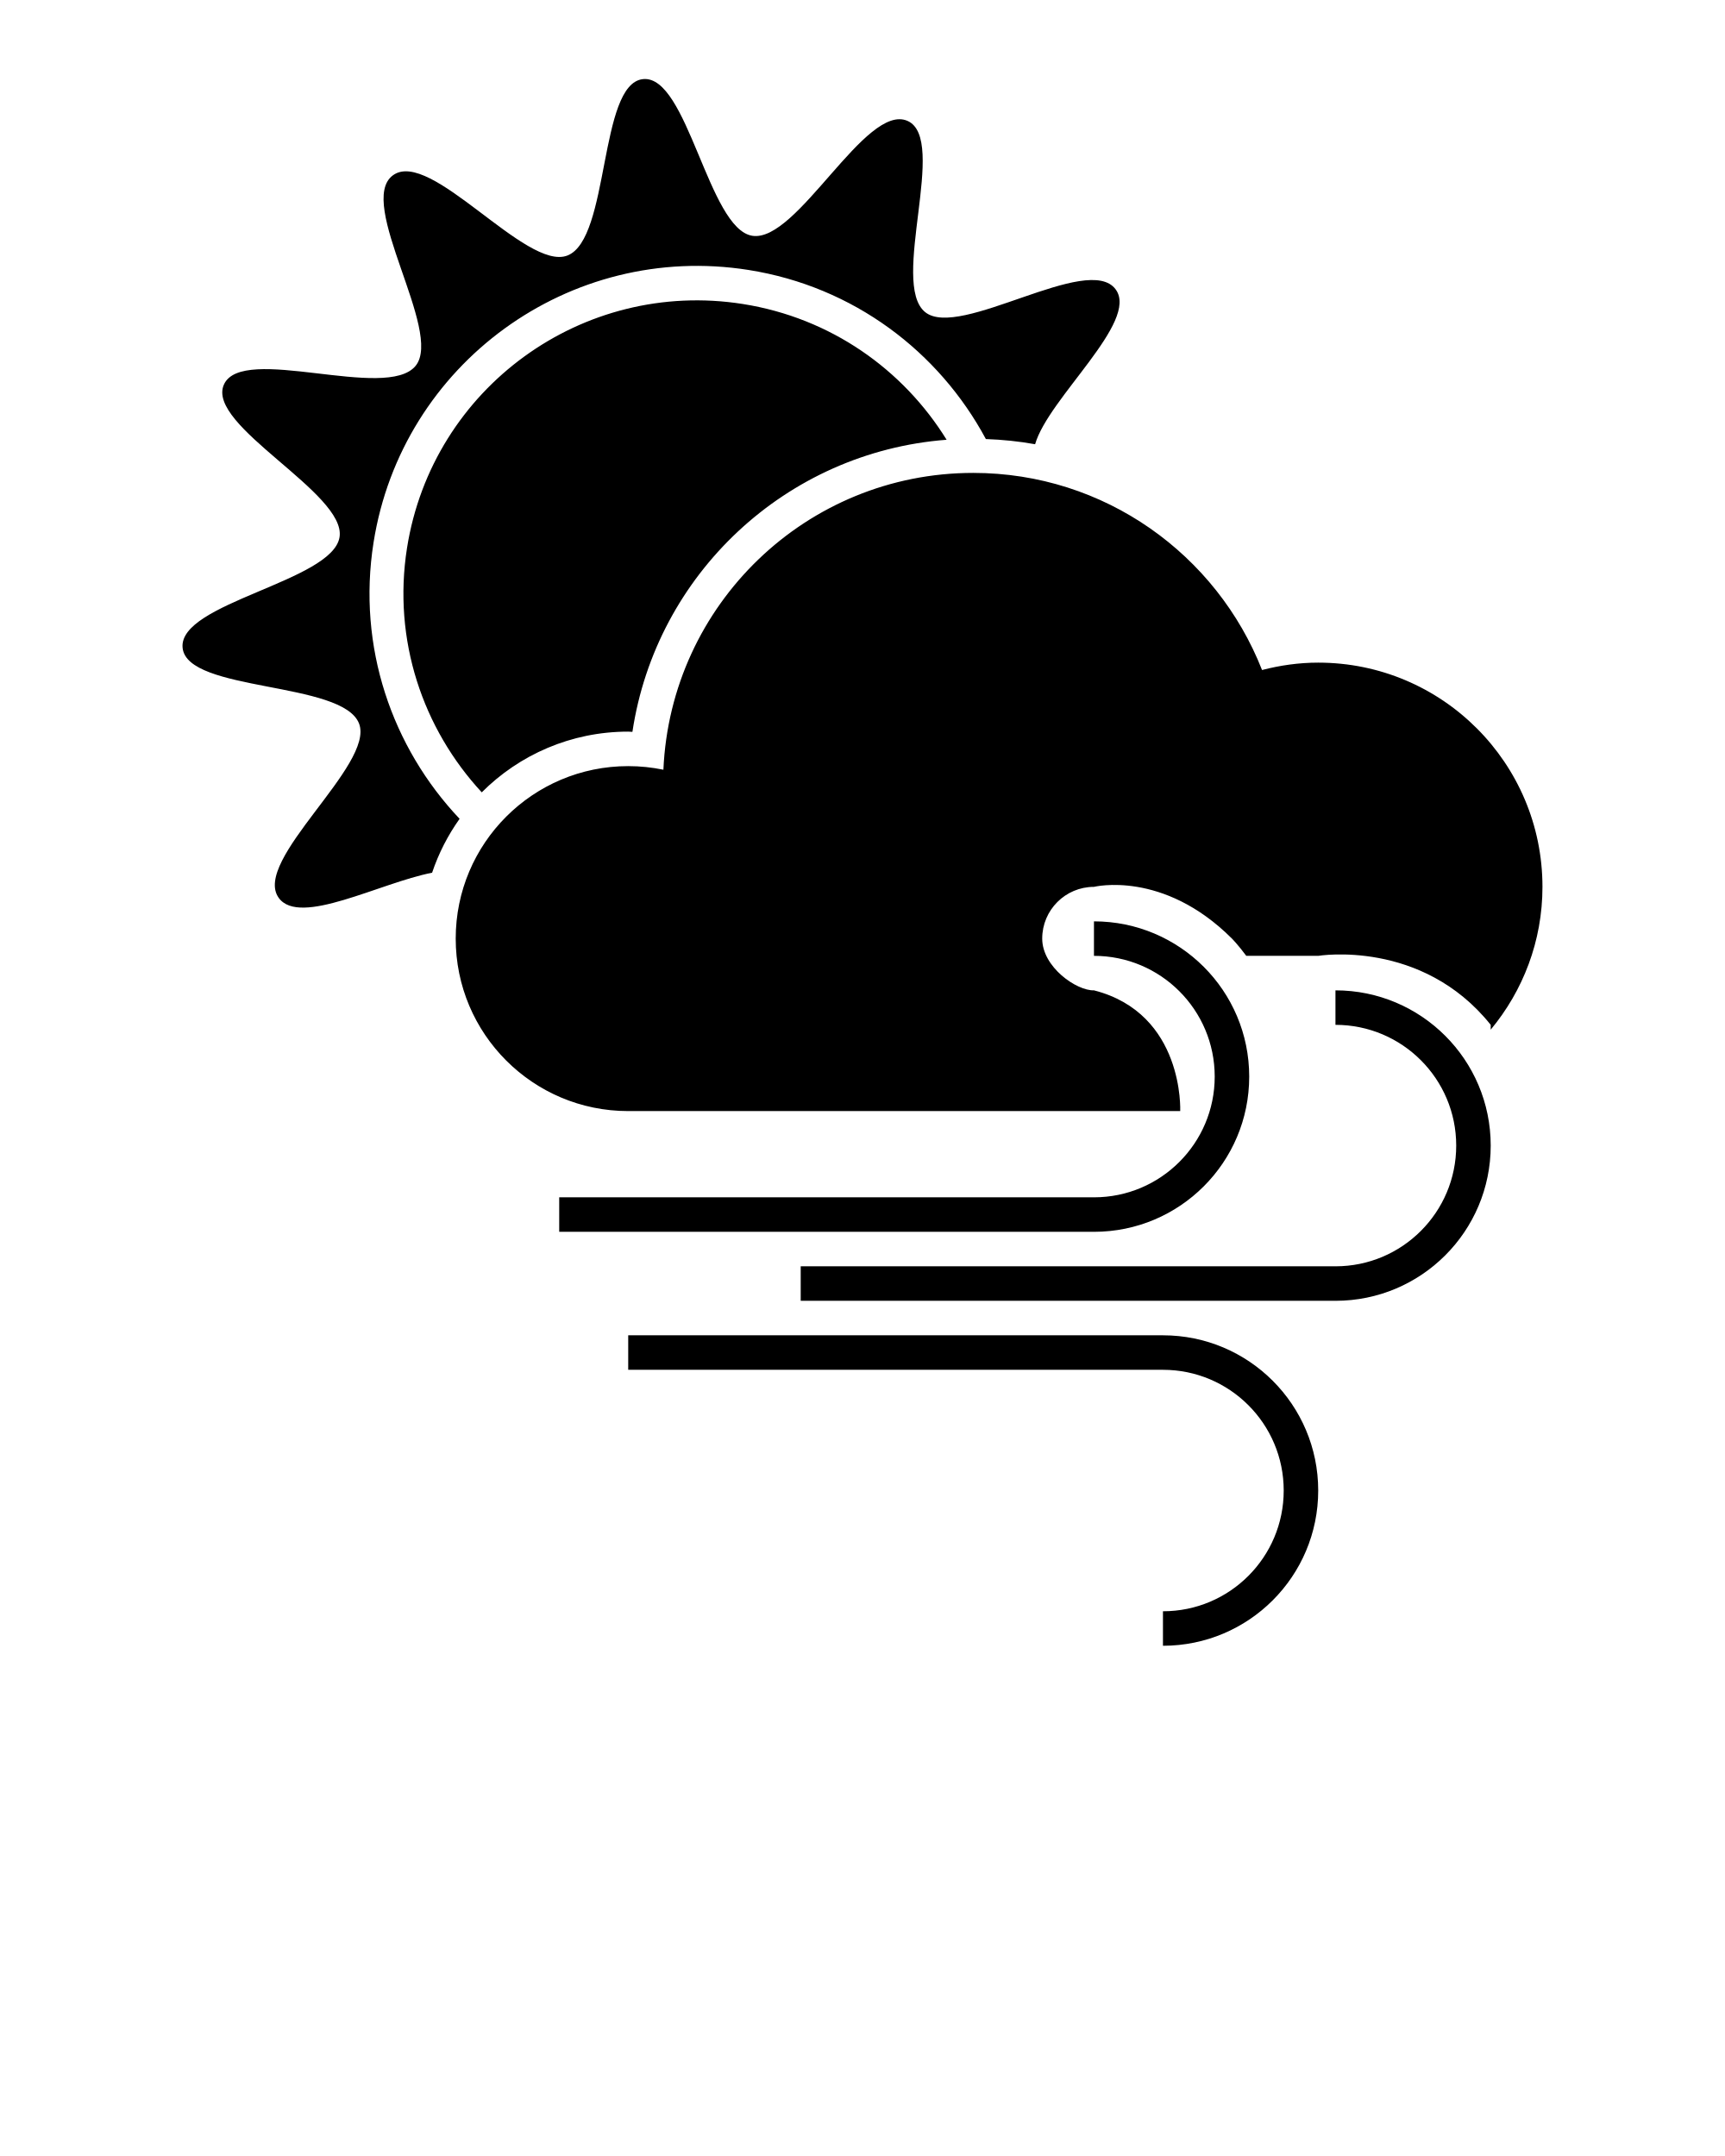
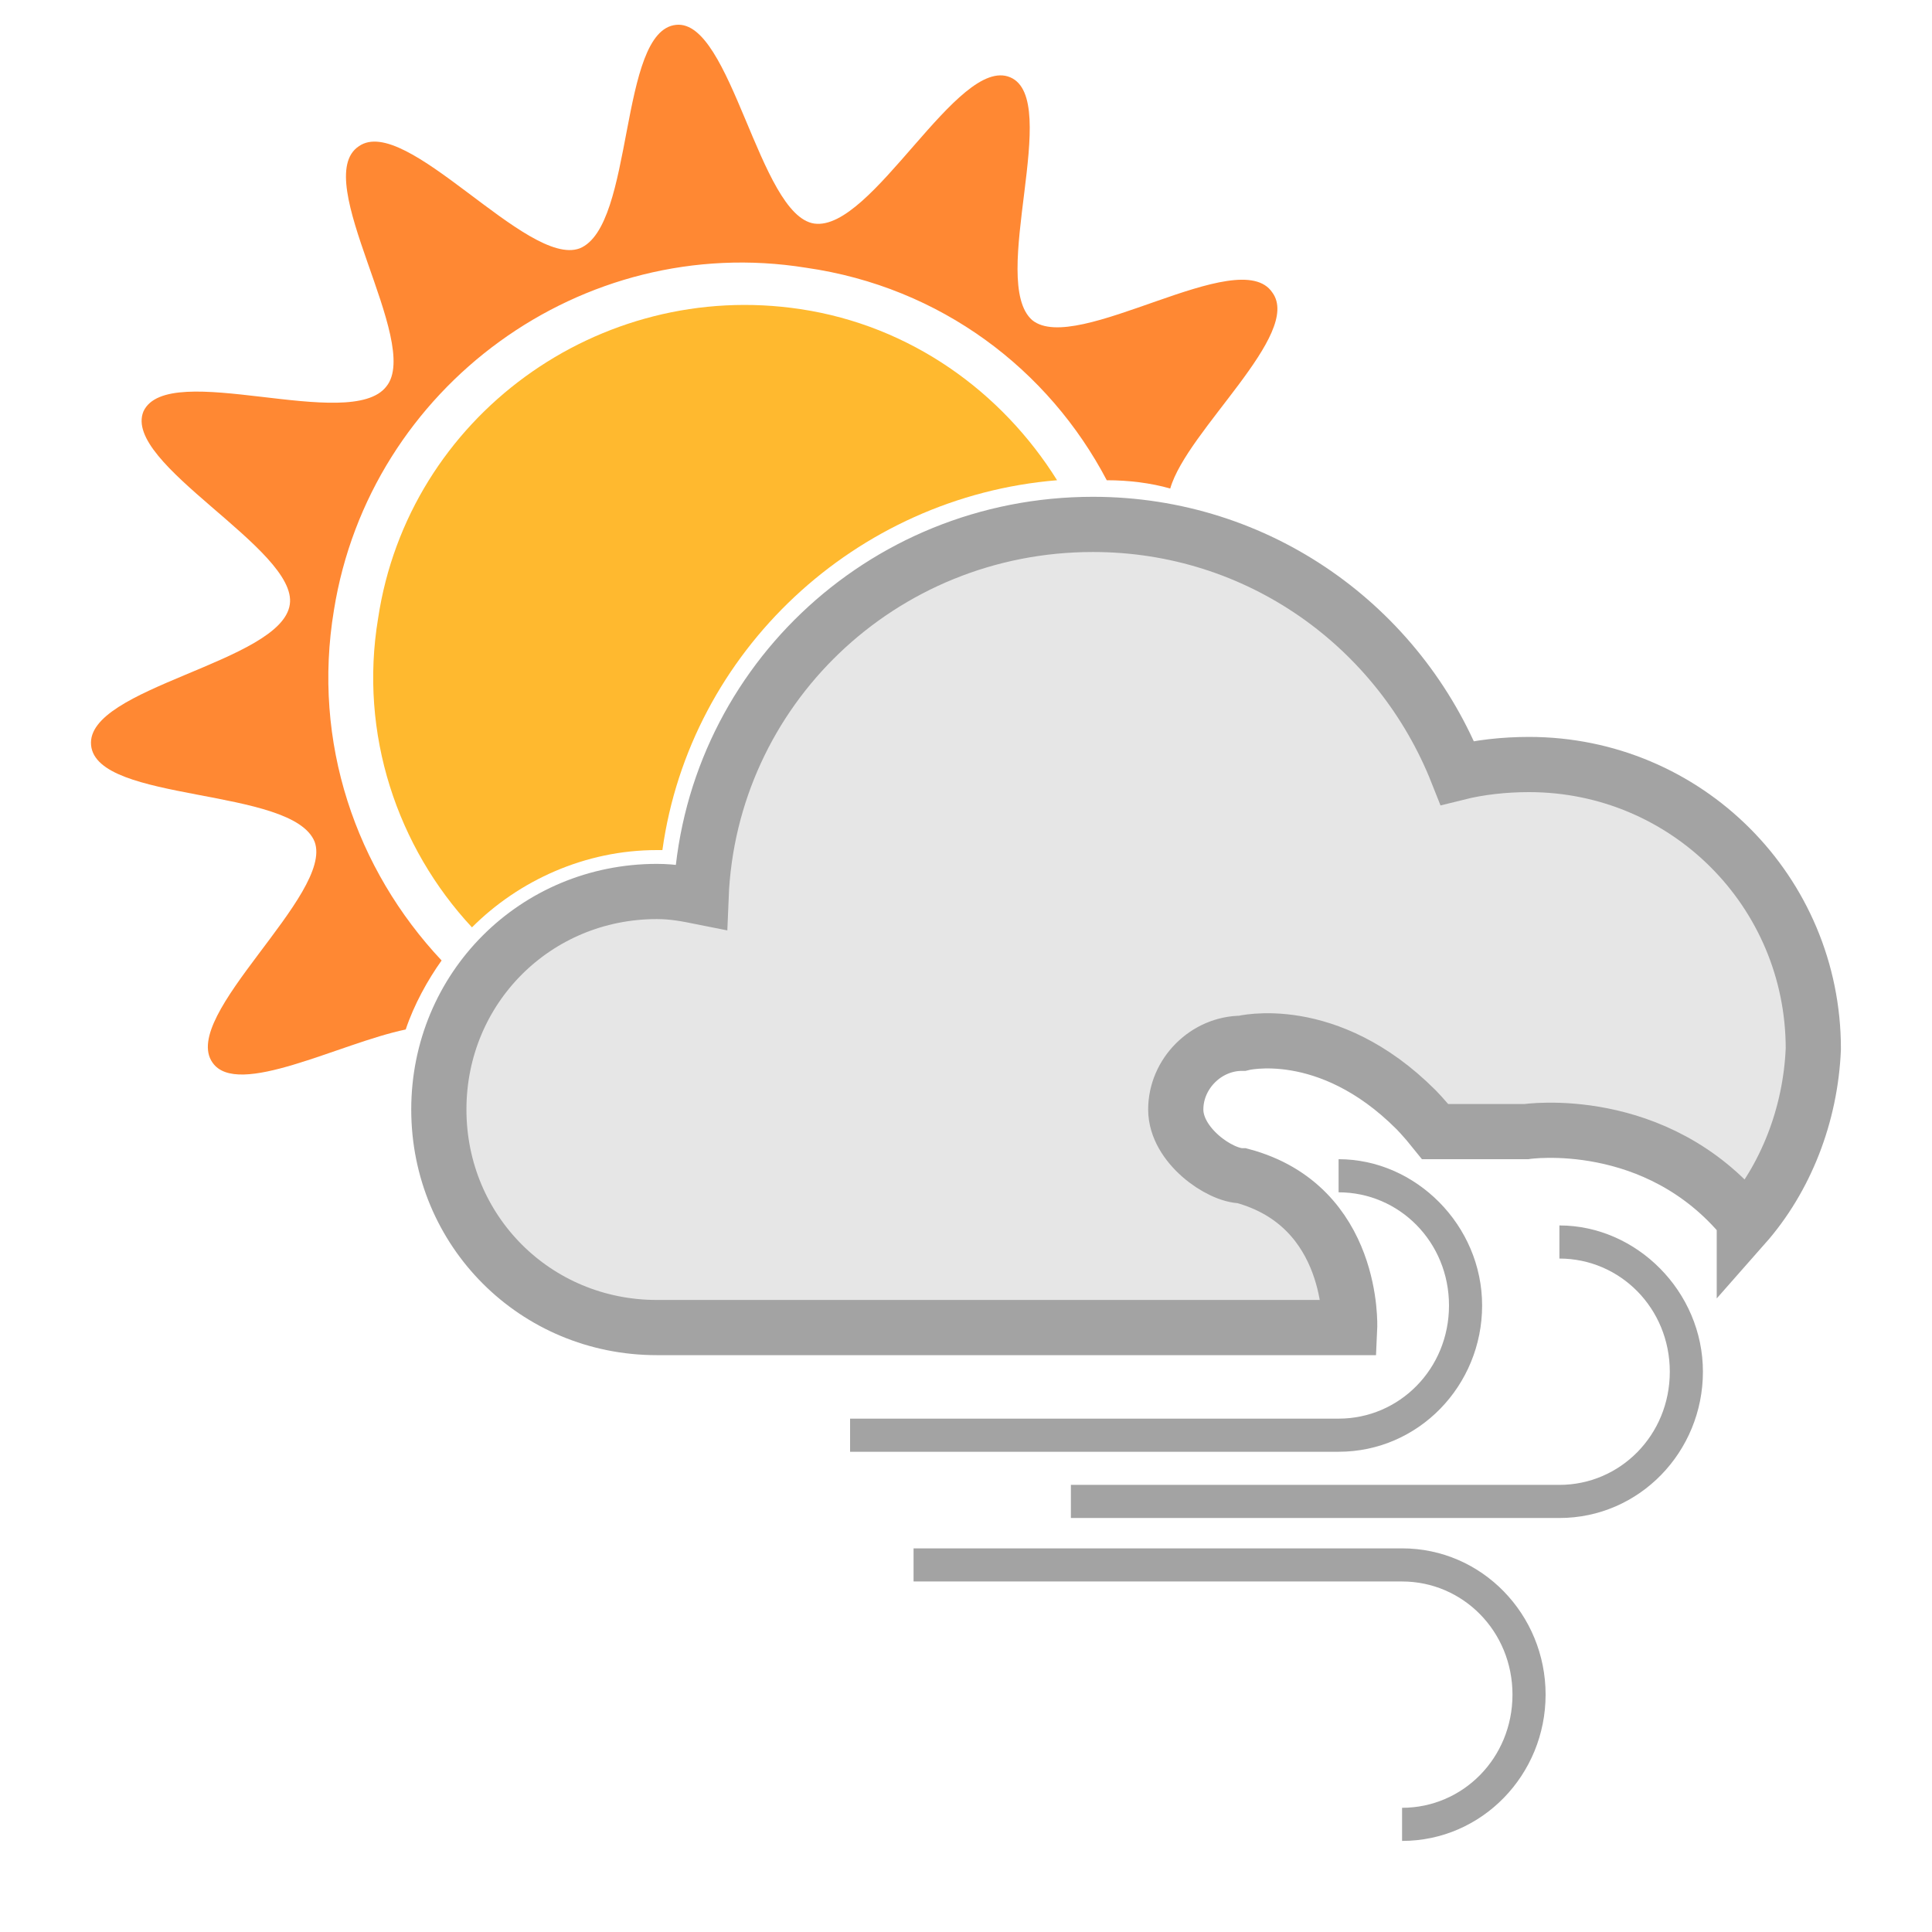
- <svg xmlns="http://www.w3.org/2000/svg" version="1.1" x="0px" y="0px" viewBox="0 0 100 125" enable-background="new 0 0 100 100" xml:space="preserve">
-   <path fill-rule="evenodd" clip-rule="evenodd" fill="#000000" d="M86.418,59.698v-0.28c-4-5-10-4-10-4h-4.17  c-0.469-0.635-0.83-1-0.83-1c-4-4-8-3-8-3c-1.656,0-3,1.343-3,3c0,1.656,2,3.031,3,3c5.25,1.344,5,7,5,7h-32  c-5.523,0-10-4.478-10-10c0-5.524,4.477-10,10-10c0.699,0,1.381,0.073,2.04,0.209c0.417-9.571,8.286-17.209,17.96-17.209  c7.619,0,14.117,4.741,16.744,11.428c1.043-0.27,2.129-0.428,3.256-0.428c7.18,0,13,5.82,13,13  C89.418,54.57,88.285,57.45,86.418,59.698z M43.062,17.625c5.099,0.806,9.298,3.802,11.814,7.871  c-9.325,0.713-16.843,7.812-18.214,16.935c-0.083-0.002-0.162-0.013-0.245-0.013c-3.316,0-6.317,1.345-8.489,3.52  c-3.414-3.687-5.177-8.827-4.332-14.174C25.064,22.489,33.779,16.159,43.062,17.625z M57.152,25.455  c-2.714-5.056-7.658-8.839-13.764-9.804c-10.365-1.639-20.095,5.436-21.733,15.801c-0.958,6.058,1.076,11.886,4.988,16.021  c-0.675,0.949-1.215,1.998-1.594,3.125c-3.034,0.591-7.672,3.135-8.888,1.462c-1.58-2.173,5.576-7.715,4.654-10.109  c-0.953-2.477-9.959-1.81-10.229-4.388c-0.273-2.615,8.69-3.843,9.098-6.423c0.404-2.553-7.754-6.458-6.706-8.838  c1.056-2.397,9.43,0.988,11.118-1.095c1.614-1.99-3.485-9.468-1.314-11.046c2.172-1.579,7.714,5.576,10.107,4.655  c2.475-0.952,1.808-9.96,4.386-10.229c2.587-0.271,3.786,8.688,6.34,9.084c2.608,0.405,6.568-7.737,8.998-6.66  c2.369,1.052-1.043,9.414,1.018,11.084c1.992,1.614,9.47-3.484,11.049-1.312c1.361,1.872-3.908,6.302-4.674,8.973  C59.077,25.587,58.123,25.49,57.152,25.455z M70.418,62.418c0-3.866-3.134-7-7-7c0-1,0-1,0-2c4.971,0,9,4.029,9,9s-4.029,9-9,9h-31  v-2h31C67.284,69.418,70.418,66.284,70.418,62.418z M76.418,86.418c0,4.971-4.029,9-9,9c0-1,0-1,0-2c3.866,0,7-3.134,7-7  s-3.134-7-7-7h-31v-2h31C72.389,77.418,76.418,81.447,76.418,86.418z M46.418,73.418h31c3.866,0,7-3.134,7-7s-3.134-7-7-7  c0-1,0-1,0-2c4.971,0,9,4.029,9,9s-4.029,9-9,9h-31V73.418z" />
+ <svg xmlns="http://www.w3.org/2000/svg" version="1.1" id="Layer_1" x="0px" y="0px" viewBox="0 0 70 70" style="enable-background:new 0 0 70 70;" xml:space="preserve">
+   <style type="text/css">
+ 	.st0{fill-rule:evenodd;clip-rule:evenodd;fill:#E6E6E6;stroke:#A3A3A3;stroke-width:2;stroke-miterlimit:10;}
+ 	.st1{fill-rule:evenodd;clip-rule:evenodd;fill:#FFB92F;}
+ 	.st2{fill-rule:evenodd;clip-rule:evenodd;fill:#A3A3A3;}
+ 	.st3{fill-rule:evenodd;clip-rule:evenodd;fill:#FF8833;}
+ </style>
+   <path class="st0" d="M63.2,44.4v-0.2c-3.2-3.9-7.9-3.2-7.9-3.2h-3.3c-0.4-0.5-0.7-0.8-0.7-0.8c-3.2-3.2-6.3-2.4-6.3-2.4  c-1.3,0-2.4,1.1-2.4,2.4c0,1.3,1.6,2.4,2.4,2.4c4.1,1.1,3.9,5.5,3.9,5.5H23.8c-4.4,0-7.9-3.5-7.9-7.9c0-4.4,3.5-7.9,7.9-7.9  c0.6,0,1.1,0.1,1.6,0.2C25.7,25,31.9,19,39.6,19c6,0,11.1,3.7,13.2,9c0.8-0.2,1.7-0.3,2.6-0.3c5.7,0,10.3,4.6,10.3,10.3  C65.6,40.4,64.7,42.7,63.2,44.4z" />
+   <path class="st1" d="M29,11.2c4,0.6,7.3,3,9.3,6.2C31,18,25,23.6,24,30.8c-0.1,0-0.1,0-0.2,0c-2.6,0-5,1.1-6.7,2.8  c-2.7-2.9-4.1-7-3.4-11.2C14.8,15.1,21.7,10.1,29,11.2z" />
+   <path class="st2" d="M52.5,47.3c0-2.3-1.8-4.1-4-4.1c0-0.6,0-0.6,0-1.2c2.8,0,5.2,2.4,5.2,5.3s-2.3,5.3-5.2,5.3H30.8v-1.2h17.7  C50.7,51.4,52.5,49.6,52.5,47.3z" />
+   <path class="st2" d="M56,61.4c0,2.9-2.3,5.3-5.2,5.3c0-0.6,0-0.6,0-1.2c2.2,0,4-1.8,4-4.1s-1.8-4.1-4-4.1H33.1v-1.2h17.7  C53.7,56.1,56,58.5,56,61.4z" />
+   <path class="st2" d="M38.8,53.8h17.7c2.2,0,4-1.8,4-4.1s-1.8-4.1-4-4.1c0-0.6,0-0.6,0-1.2c2.8,0,5.2,2.4,5.2,5.3s-2.3,5.3-5.2,5.3  H38.8V53.8z" />
+   <path class="st3" d="M40.1,17.4c-2.1-4-6-7-10.9-7.7C21.1,8.4,13.4,14,12.1,22.1c-0.8,4.8,0.8,9.4,3.9,12.7c-0.5,0.7-1,1.6-1.3,2.5  c-2.4,0.5-6.1,2.5-7,1.2c-1.2-1.7,4.4-6.1,3.7-8c-0.8-2-7.9-1.4-8.1-3.5c-0.2-2.1,6.9-3,7.2-5.1c0.3-2-6.1-5.1-5.3-7  C6.1,13,12.7,15.7,14,14c1.3-1.6-2.8-7.5-1-8.7c1.7-1.2,6.1,4.4,8,3.7c2-0.8,1.4-7.9,3.5-8.1c2-0.2,3,6.9,5,7.2  c2.1,0.3,5.2-6.1,7.1-5.3c1.9,0.8-0.8,7.4,0.8,8.8c1.6,1.3,7.5-2.8,8.7-1c1.1,1.5-3.1,5-3.7,7.1C41.7,17.5,40.9,17.4,40.1,17.4z" />
</svg>
